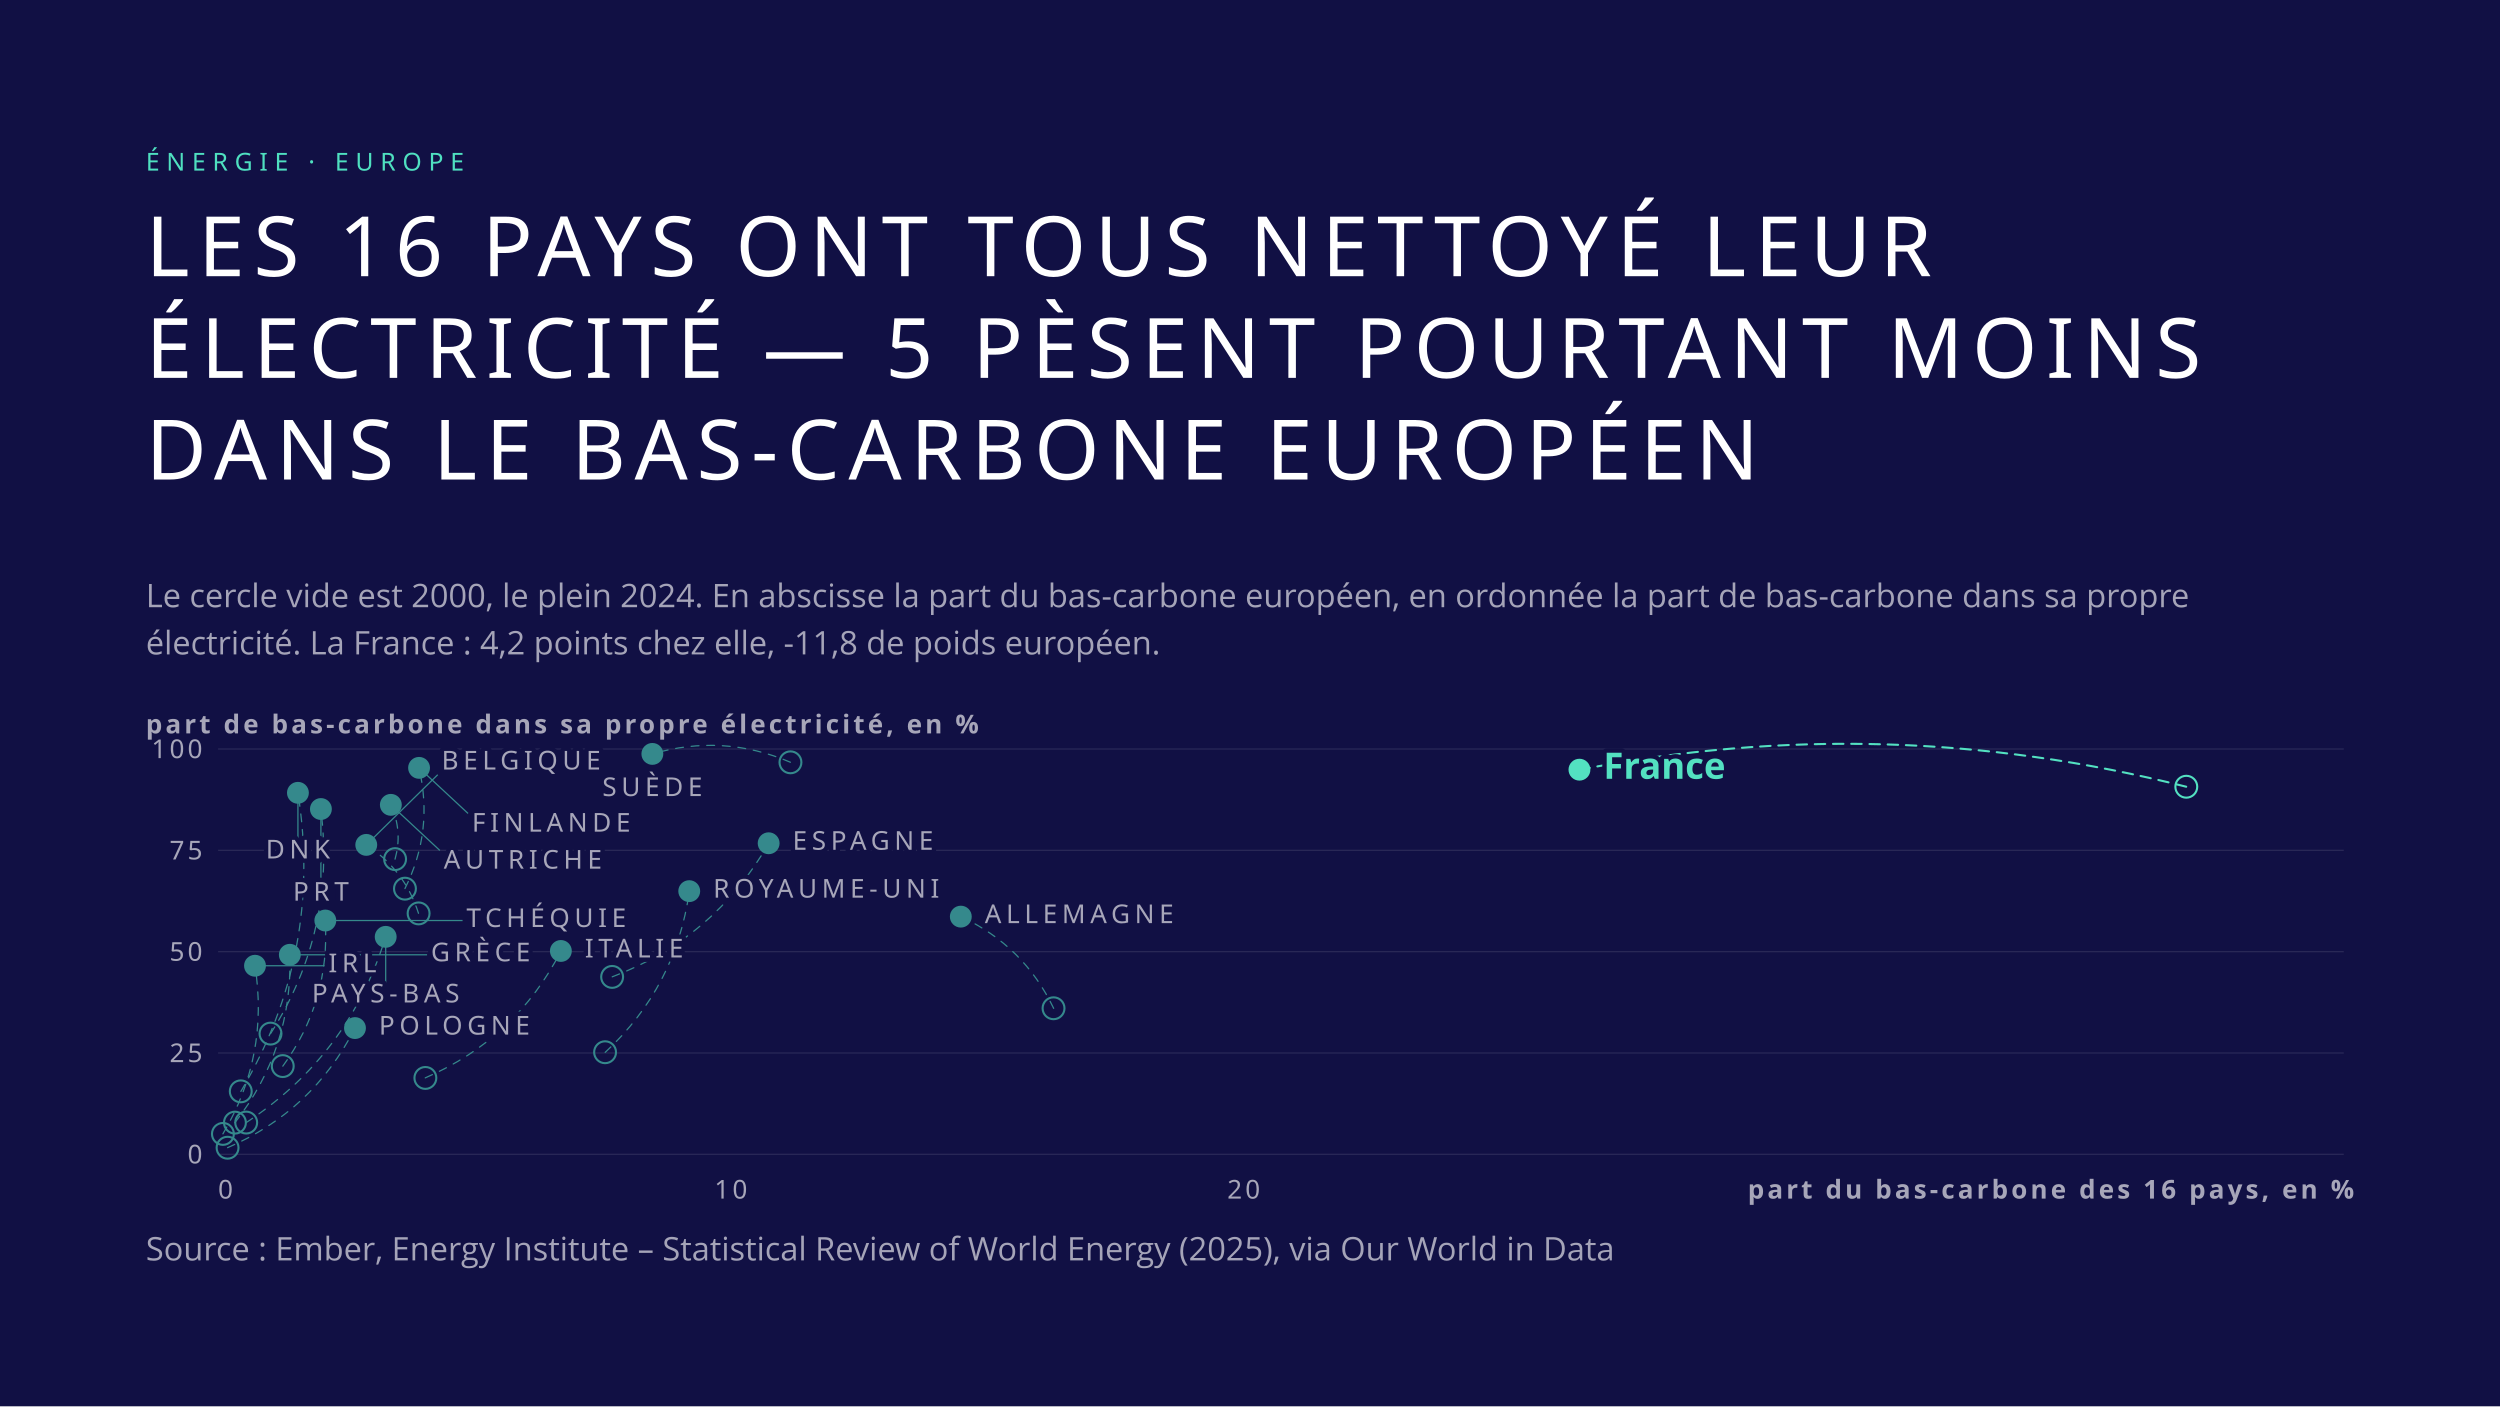
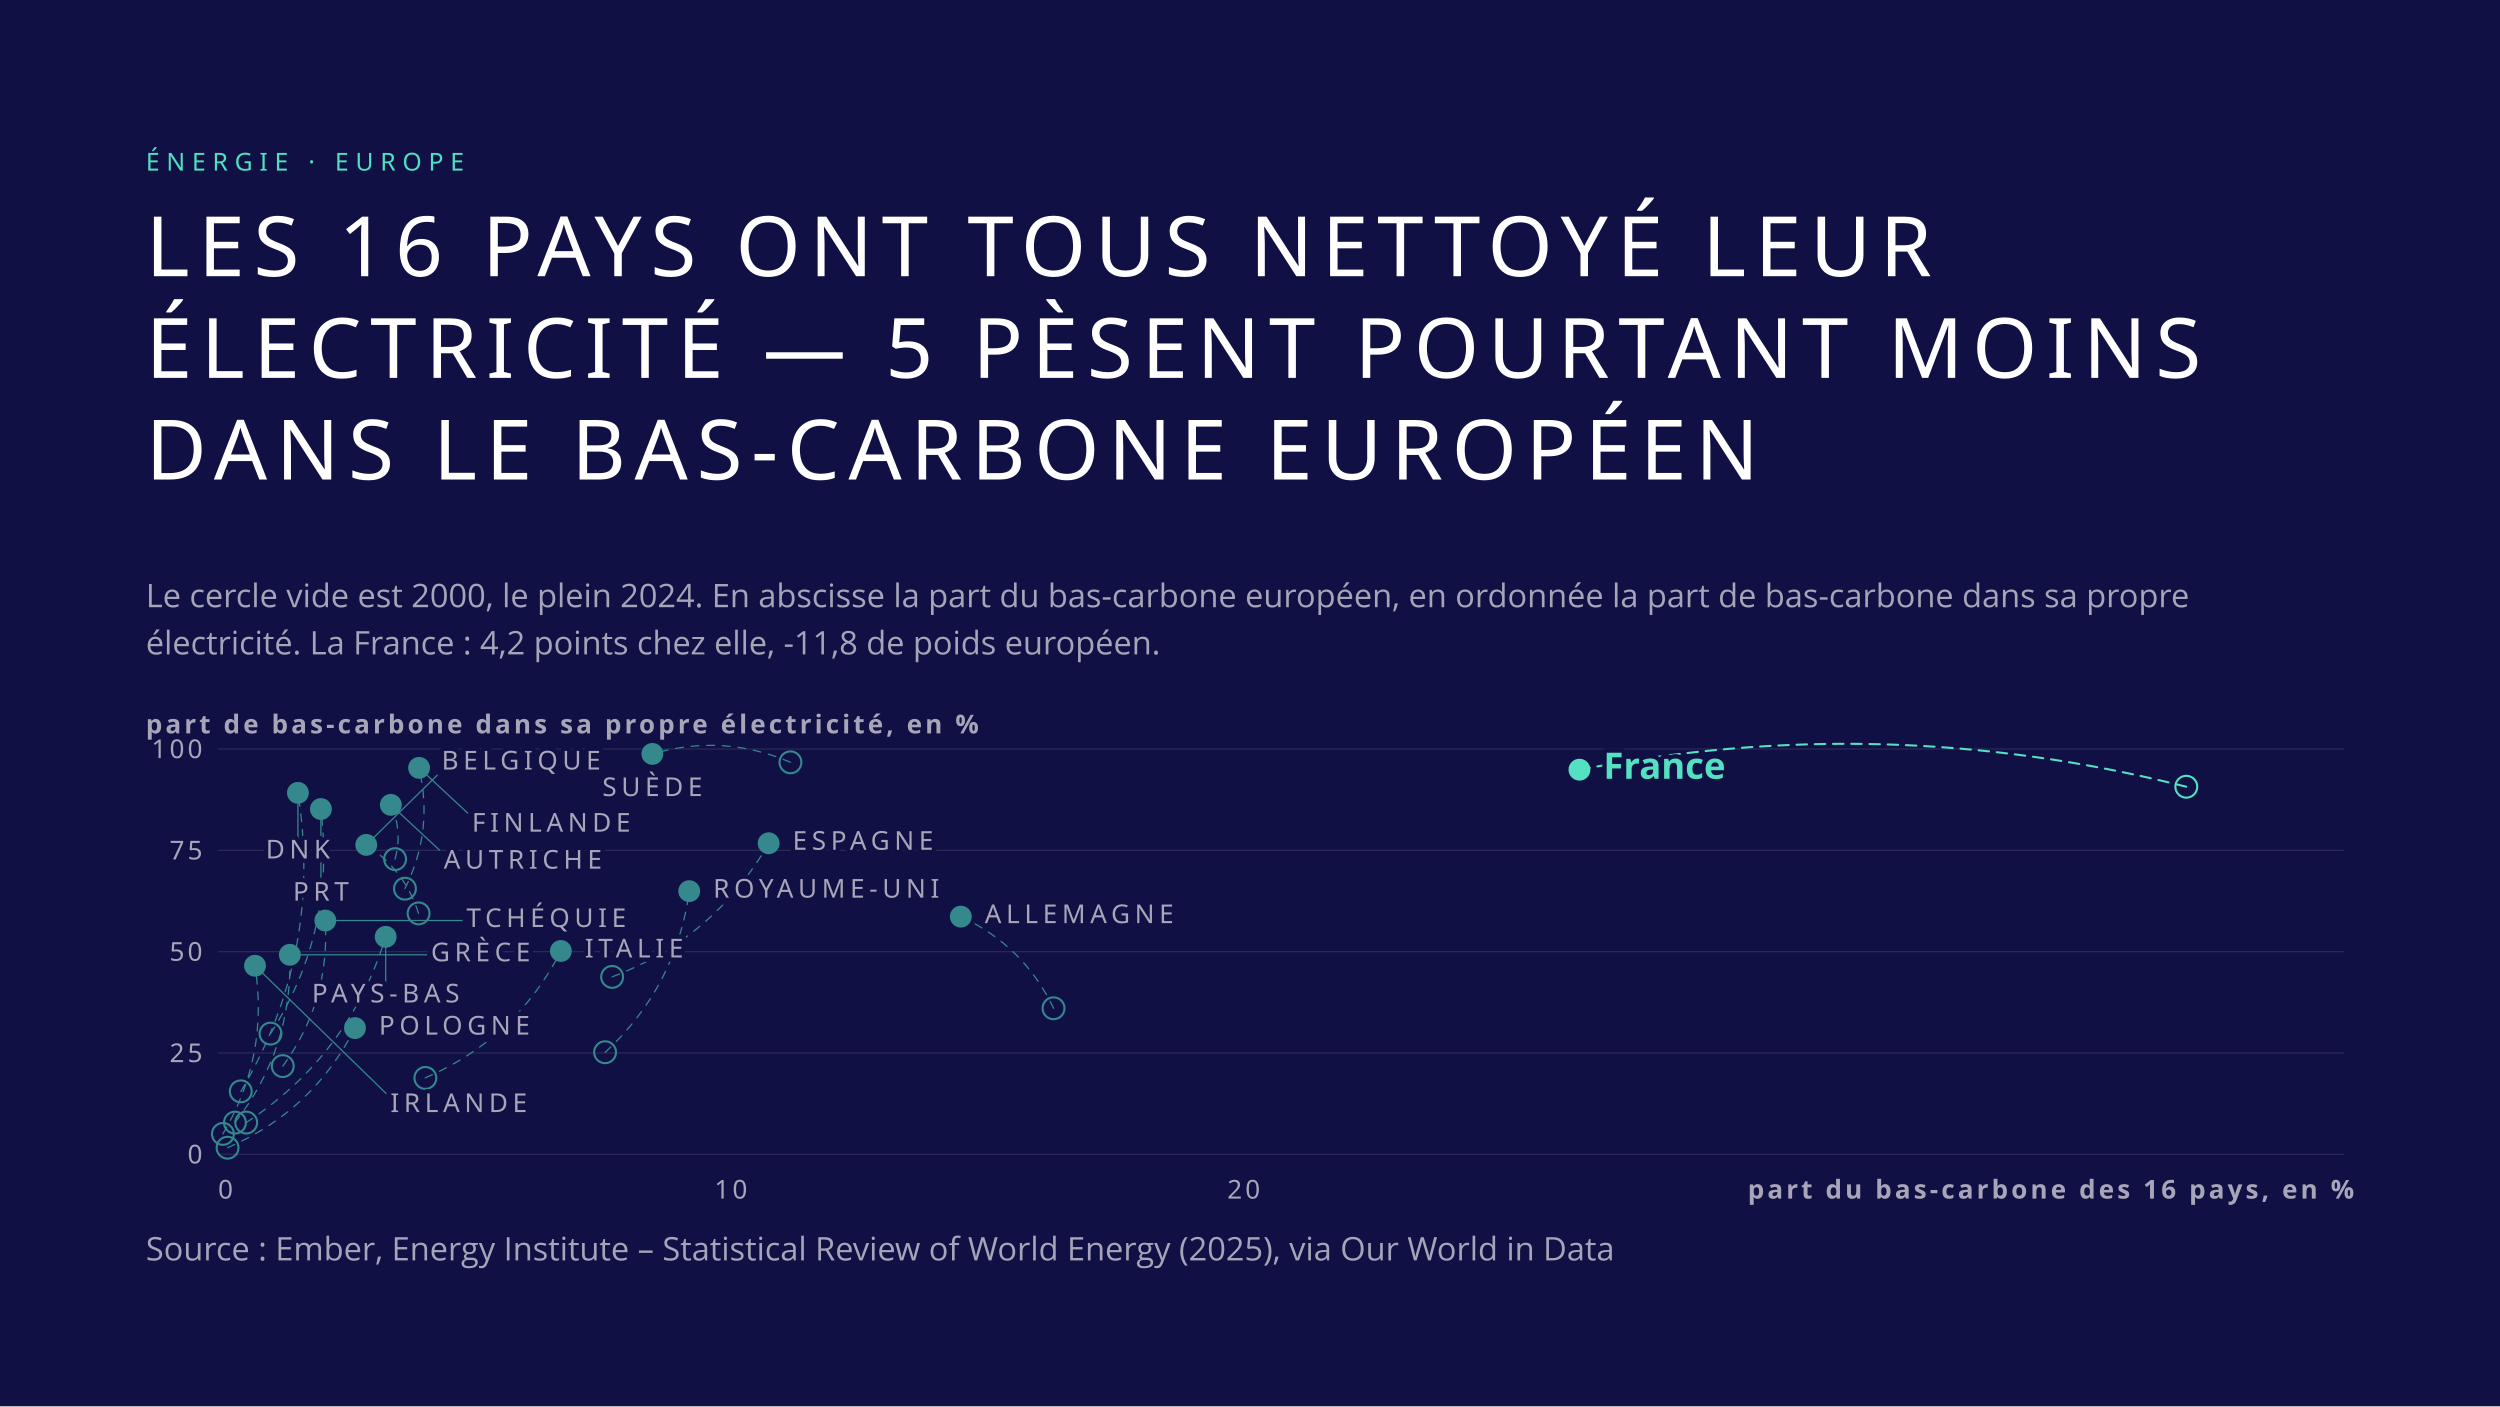
<svg xmlns="http://www.w3.org/2000/svg" width="960" height="540" viewBox="0 0 960 540" role="img" aria-label="Nuage connecté de 16 pays européens entre 2000 et 2024. Chaque pays est un cercle vide (2000) relié par un arc pointillé à un cercle plein (2024). L’abscisse est sa part du bas-carbone des 16 pays, l’ordonnée la part de bas-carbone dans sa propre électricité. Tous les arcs montent : les 16 pays se sont nettoyés. 5 pointent vers la gauche, dont la France, qui perd 11,8 points de poids européen tout en gagnant 4,2 points de bas-carbone chez elle.">
  <rect x="0" y="0" width="960" height="540" fill="#111044" />
  <text x="56" y="65.5" font-family="Montserrat" font-size="9.5" font-weight="500" font-style="normal" letter-spacing="2.6" fill="#4FE0C0">ÉNERGIE · EUROPE</text>
  <text x="56" y="106.05" font-family="Montserrat" font-size="32" font-weight="400" font-style="normal" letter-spacing="3.4" fill="#FFFFFF">LES 16 PAYS ONT TOUS NETTOYÉ LEUR</text>
  <text x="56" y="145.089" font-family="Montserrat" font-size="32" font-weight="400" font-style="normal" letter-spacing="3.4" fill="#FFFFFF">ÉLECTRICITÉ — 5 PÈSENT POURTANT MOINS</text>
  <text x="56" y="184.128" font-family="Montserrat" font-size="32" font-weight="400" font-style="normal" letter-spacing="3.4" fill="#FFFFFF">DANS LE BAS-CARBONE EUROPÉEN</text>
  <text x="56" y="233.167" font-family="Open Sans" font-size="12.5" font-weight="400" font-style="normal" letter-spacing="0" fill="#a5a4b8">Le cercle vide est 2000, le plein 2024. En abscisse la part du bas-carbone européen, en ordonnée la part de bas-carbone dans sa propre</text>
  <text x="56" y="251.293" font-family="Open Sans" font-size="12.5" font-weight="400" font-style="normal" letter-spacing="0" fill="#a5a4b8">électricité. La France : 4,2 points chez elle, -11,8 de poids européen.</text>
  <text x="56" y="281.619" font-family="Montserrat" font-size="10" font-weight="700" font-style="normal" letter-spacing="1.2" fill="#a7a6b9">part de bas-carbone dans sa propre électricité, en %</text>
  <g>
    <line x1="83.74" x2="900" y1="443.259" y2="443.259" stroke="#292857" stroke-width="0.48" />
    <text x="77.74" y="446.759" text-anchor="end" font-family="Montserrat" font-size="10" font-weight="400" font-style="normal" letter-spacing="1.2" fill="#a7a6b9">0</text>
  </g>
  <g>
    <line x1="83.74" x2="900" y1="404.349" y2="404.349" stroke="#292857" stroke-width="0.48" />
    <text x="77.74" y="407.849" text-anchor="end" font-family="Montserrat" font-size="10" font-weight="400" font-style="normal" letter-spacing="1.2" fill="#a7a6b9">25</text>
  </g>
  <g>
    <line x1="83.74" x2="900" y1="365.439" y2="365.439" stroke="#292857" stroke-width="0.48" />
    <text x="77.74" y="368.939" text-anchor="end" font-family="Montserrat" font-size="10" font-weight="400" font-style="normal" letter-spacing="1.2" fill="#a7a6b9">50</text>
  </g>
  <g>
    <line x1="83.74" x2="900" y1="326.529" y2="326.529" stroke="#292857" stroke-width="0.48" />
    <text x="77.74" y="330.029" text-anchor="end" font-family="Montserrat" font-size="10" font-weight="400" font-style="normal" letter-spacing="1.2" fill="#a7a6b9">75</text>
  </g>
  <g>
    <line x1="83.74" x2="900" y1="287.619" y2="287.619" stroke="#292857" stroke-width="0.48" />
    <text x="77.74" y="291.119" text-anchor="end" font-family="Montserrat" font-size="10" font-weight="400" font-style="normal" letter-spacing="1.2" fill="#a7a6b9">100</text>
  </g>
  <path d="M 151.7 329.9 Q 154.7 319.2 150.1 309.1" fill="none" stroke="#35898c" stroke-width="0.48" stroke-dasharray="3 3" stroke-linecap="round" />
  <path d="M 160.7 350.7 Q 155.4 334.0 140.6 324.4" fill="none" stroke="#35898c" stroke-width="0.48" stroke-dasharray="3 3" stroke-linecap="round" />
  <path d="M 108.6 409.4 Q 126.8 384.4 124.9 353.5" fill="none" stroke="#35898c" stroke-width="0.48" stroke-dasharray="3 3" stroke-linecap="round" />
  <path d="M 92.5 419.1 Q 124.1 365.7 114.4 304.4" fill="none" stroke="#35898c" stroke-width="0.48" stroke-dasharray="3 3" stroke-linecap="round" />
  <path d="M 155.5 341.2 Q 166.6 319.0 160.9 294.9" fill="none" stroke="#35898c" stroke-width="0.48" stroke-dasharray="3 3" stroke-linecap="round" />
  <path d="M 839.5 302.1 Q 723.8 272.8 606.5 295.6" fill="none" stroke="#53e1c1" stroke-width="0.8" stroke-dasharray="4 3" stroke-linecap="round" />
  <path d="M 404.6 387.2 Q 393.1 363.2 369.0 352.0" fill="none" stroke="#35898c" stroke-width="0.48" stroke-dasharray="3 3" stroke-linecap="round" />
  <path d="M 90.2 431.1 Q 112.4 402.7 111.3 366.6" fill="none" stroke="#35898c" stroke-width="0.48" stroke-dasharray="3 3" stroke-linecap="round" />
  <path d="M 85.6 435.4 Q 103.4 405.4 97.9 370.8" fill="none" stroke="#35898c" stroke-width="0.48" stroke-dasharray="3 3" stroke-linecap="round" />
  <path d="M 163.3 413.9 Q 198.1 398.9 215.4 365.2" fill="none" stroke="#35898c" stroke-width="0.48" stroke-dasharray="3 3" stroke-linecap="round" />
  <path d="M 94.5 431.1 Q 134.2 405.0 148.1 359.7" fill="none" stroke="#35898c" stroke-width="0.48" stroke-dasharray="3 3" stroke-linecap="round" />
  <path d="M 87.4 440.7 Q 120.1 426.6 136.3 394.8" fill="none" stroke="#35898c" stroke-width="0.48" stroke-dasharray="3 3" stroke-linecap="round" />
  <path d="M 103.9 396.9 Q 129.1 357.3 123.2 310.7" fill="none" stroke="#35898c" stroke-width="0.48" stroke-dasharray="3 3" stroke-linecap="round" />
  <path d="M 235.1 375.1 Q 274.3 360.3 295.2 323.8" fill="none" stroke="#35898c" stroke-width="0.48" stroke-dasharray="3 3" stroke-linecap="round" />
  <path d="M 303.5 292.7 Q 277.6 281.6 250.5 289.5" fill="none" stroke="#35898c" stroke-width="0.48" stroke-dasharray="3 3" stroke-linecap="round" />
  <path d="M 232.4 404.1 Q 259.6 378.9 264.7 342.2" fill="none" stroke="#35898c" stroke-width="0.48" stroke-dasharray="3 3" stroke-linecap="round" />
  <g>
    <circle cx="151.716" cy="329.896" r="4.2" fill="none" stroke="#35898c" stroke-width="0.8" />
    <circle cx="150.086" cy="309.06" r="4.2" fill="#35898c" />
  </g>
  <g>
    <circle cx="160.745" cy="350.747" r="4.2" fill="none" stroke="#35898c" stroke-width="0.8" />
    <circle cx="140.643" cy="324.435" r="4.2" fill="#35898c" />
  </g>
  <g>
    <circle cx="108.574" cy="409.377" r="4.2" fill="none" stroke="#35898c" stroke-width="0.8" />
    <circle cx="124.924" cy="353.479" r="4.2" fill="#35898c" />
  </g>
  <g>
    <circle cx="92.456" cy="419.077" r="4.2" fill="none" stroke="#35898c" stroke-width="0.8" />
    <circle cx="114.403" cy="304.444" r="4.2" fill="#35898c" />
  </g>
  <g>
    <circle cx="155.503" cy="341.249" r="4.2" fill="none" stroke="#35898c" stroke-width="0.8" />
    <circle cx="160.922" cy="294.859" r="4.2" fill="#35898c" />
  </g>
  <g>
    <circle cx="839.536" cy="302.106" r="4.2" fill="none" stroke="#53e1c1" stroke-width="0.8" />
    <circle cx="606.507" cy="295.559" r="4.2" fill="#53e1c1" />
  </g>
  <g>
    <circle cx="404.561" cy="387.175" r="4.2" fill="none" stroke="#35898c" stroke-width="0.8" />
    <circle cx="368.952" cy="351.988" r="4.2" fill="#35898c" />
  </g>
  <g>
    <circle cx="90.218" cy="431.088" r="4.2" fill="none" stroke="#35898c" stroke-width="0.8" />
    <circle cx="111.294" cy="366.639" r="4.2" fill="#35898c" />
  </g>
  <g>
    <circle cx="85.602" cy="435.421" r="4.2" fill="none" stroke="#35898c" stroke-width="0.8" />
    <circle cx="97.919" cy="370.847" r="4.2" fill="#35898c" />
  </g>
  <g>
    <circle cx="163.343" cy="413.929" r="4.2" fill="none" stroke="#35898c" stroke-width="0.8" />
    <circle cx="215.373" cy="365.171" r="4.2" fill="#35898c" />
  </g>
  <g>
    <circle cx="94.537" cy="431.064" r="4.2" fill="none" stroke="#35898c" stroke-width="0.8" />
    <circle cx="148.105" cy="359.746" r="4.2" fill="#35898c" />
  </g>
  <g>
    <circle cx="87.386" cy="440.726" r="4.2" fill="none" stroke="#35898c" stroke-width="0.8" />
    <circle cx="136.309" cy="394.782" r="4.2" fill="#35898c" />
  </g>
  <g>
    <circle cx="103.879" cy="396.902" r="4.2" fill="none" stroke="#35898c" stroke-width="0.8" />
    <circle cx="123.228" cy="310.667" r="4.2" fill="#35898c" />
  </g>
  <g>
    <circle cx="235.059" cy="375.133" r="4.2" fill="none" stroke="#35898c" stroke-width="0.8" />
    <circle cx="295.163" cy="323.812" r="4.2" fill="#35898c" />
  </g>
  <g>
    <circle cx="303.536" cy="292.731" r="4.2" fill="none" stroke="#35898c" stroke-width="0.8" />
    <circle cx="250.507" cy="289.5" r="4.2" fill="#35898c" />
  </g>
  <g>
    <circle cx="232.352" cy="404.058" r="4.2" fill="none" stroke="#35898c" stroke-width="0.8" />
    <circle cx="264.667" cy="342.199" r="4.2" fill="#35898c" />
  </g>
  <line x1="160.922" y1="294.859" x2="179.726" y2="312.363" stroke="#35898c" stroke-width="0.48" />
  <line x1="150.086" y1="309.06" x2="168.89" y2="326.564" stroke="#35898c" stroke-width="0.48" />
  <line x1="148.105" y1="359.746" x2="148.105" y2="377.946" stroke="#35898c" stroke-width="0.48" />
  <line x1="140.643" y1="324.435" x2="168.087" y2="297.491" stroke="#35898c" stroke-width="0.48" />
  <line x1="124.924" y1="353.479" x2="177.624" y2="353.479" stroke="#35898c" stroke-width="0.48" />
  <line x1="123.228" y1="310.667" x2="123.228" y2="338.867" stroke="#35898c" stroke-width="0.48" />
  <line x1="114.403" y1="304.444" x2="114.403" y2="322.644" stroke="#35898c" stroke-width="0.48" />
  <line x1="111.294" y1="366.639" x2="163.994" y2="366.639" stroke="#35898c" stroke-width="0.48" />
-   <line x1="97.919" y1="370.847" x2="124.619" y2="370.847" stroke="#35898c" stroke-width="0.48" />
+   <line x1="97.919" y1="370.847" x2="148.403" y2="420.031" stroke="#35898c" stroke-width="0.48" />
  <g>
    <text x="615.707" y="299.052" text-anchor="start" font-family="Montserrat" font-size="14" font-weight="600" font-style="normal" letter-spacing="0" fill="none" stroke="#111044" stroke-width="3.4" stroke-linejoin="round">France</text>
    <text x="615.707" y="299.052" text-anchor="start" font-family="Montserrat" font-size="14" font-weight="600" font-style="normal" letter-spacing="0" fill="#53e1c1">France</text>
  </g>
  <g>
    <text x="378.152" y="354.488" text-anchor="start" font-family="Montserrat" font-size="10" font-weight="500" font-style="normal" letter-spacing="1.8" fill="none" stroke="#111044" stroke-width="3.4" stroke-linejoin="round">ALLEMAGNE</text>
    <text x="378.152" y="354.488" text-anchor="start" font-family="Montserrat" font-size="10" font-weight="500" font-style="normal" letter-spacing="1.8" fill="#a7a6b9">ALLEMAGNE</text>
  </g>
  <g>
    <text x="304.363" y="326.312" text-anchor="start" font-family="Montserrat" font-size="10" font-weight="500" font-style="normal" letter-spacing="1.8" fill="none" stroke="#111044" stroke-width="3.4" stroke-linejoin="round">ESPAGNE</text>
    <text x="304.363" y="326.312" text-anchor="start" font-family="Montserrat" font-size="10" font-weight="500" font-style="normal" letter-spacing="1.8" fill="#a7a6b9">ESPAGNE</text>
  </g>
  <g>
    <text x="273.867" y="344.699" text-anchor="start" font-family="Montserrat" font-size="10" font-weight="500" font-style="normal" letter-spacing="1.8" fill="none" stroke="#111044" stroke-width="3.4" stroke-linejoin="round">ROYAUME-UNI</text>
    <text x="273.867" y="344.699" text-anchor="start" font-family="Montserrat" font-size="10" font-weight="500" font-style="normal" letter-spacing="1.8" fill="#a7a6b9">ROYAUME-UNI</text>
  </g>
  <g>
    <text x="250.507" y="305.7" text-anchor="middle" font-family="Montserrat" font-size="10" font-weight="500" font-style="normal" letter-spacing="1.8" fill="none" stroke="#111044" stroke-width="3.4" stroke-linejoin="round">SUÈDE</text>
    <text x="250.507" y="305.7" text-anchor="middle" font-family="Montserrat" font-size="10" font-weight="500" font-style="normal" letter-spacing="1.8" fill="#a7a6b9">SUÈDE</text>
  </g>
  <g>
    <text x="224.573" y="367.671" text-anchor="start" font-family="Montserrat" font-size="10" font-weight="500" font-style="normal" letter-spacing="1.8" fill="none" stroke="#111044" stroke-width="3.4" stroke-linejoin="round">ITALIE</text>
    <text x="224.573" y="367.671" text-anchor="start" font-family="Montserrat" font-size="10" font-weight="500" font-style="normal" letter-spacing="1.8" fill="#a7a6b9">ITALIE</text>
  </g>
  <g>
    <text x="181.226" y="319.363" text-anchor="start" font-family="Montserrat" font-size="10" font-weight="500" font-style="normal" letter-spacing="1.8" fill="none" stroke="#111044" stroke-width="3.4" stroke-linejoin="round">FINLANDE</text>
    <text x="181.226" y="319.363" text-anchor="start" font-family="Montserrat" font-size="10" font-weight="500" font-style="normal" letter-spacing="1.8" fill="#a7a6b9">FINLANDE</text>
  </g>
  <g>
    <text x="170.39" y="333.564" text-anchor="start" font-family="Montserrat" font-size="10" font-weight="500" font-style="normal" letter-spacing="1.8" fill="none" stroke="#111044" stroke-width="3.4" stroke-linejoin="round">AUTRICHE</text>
    <text x="170.39" y="333.564" text-anchor="start" font-family="Montserrat" font-size="10" font-weight="500" font-style="normal" letter-spacing="1.8" fill="#a7a6b9">AUTRICHE</text>
  </g>
  <g>
    <text x="148.105" y="384.946" text-anchor="middle" font-family="Montserrat" font-size="10" font-weight="500" font-style="normal" letter-spacing="1.8" fill="none" stroke="#111044" stroke-width="3.4" stroke-linejoin="round">PAYS-BAS</text>
    <text x="148.105" y="384.946" text-anchor="middle" font-family="Montserrat" font-size="10" font-weight="500" font-style="normal" letter-spacing="1.8" fill="#a7a6b9">PAYS-BAS</text>
  </g>
  <g>
    <text x="169.587" y="295.491" text-anchor="start" font-family="Montserrat" font-size="10" font-weight="500" font-style="normal" letter-spacing="1.8" fill="none" stroke="#111044" stroke-width="3.4" stroke-linejoin="round">BELGIQUE</text>
    <text x="169.587" y="295.491" text-anchor="start" font-family="Montserrat" font-size="10" font-weight="500" font-style="normal" letter-spacing="1.8" fill="#a7a6b9">BELGIQUE</text>
  </g>
  <g>
    <text x="145.509" y="397.282" text-anchor="start" font-family="Montserrat" font-size="10" font-weight="500" font-style="normal" letter-spacing="1.8" fill="none" stroke="#111044" stroke-width="3.4" stroke-linejoin="round">POLOGNE</text>
    <text x="145.509" y="397.282" text-anchor="start" font-family="Montserrat" font-size="10" font-weight="500" font-style="normal" letter-spacing="1.8" fill="#a7a6b9">POLOGNE</text>
  </g>
  <g>
    <text x="179.124" y="355.979" text-anchor="start" font-family="Montserrat" font-size="10" font-weight="500" font-style="normal" letter-spacing="1.8" fill="none" stroke="#111044" stroke-width="3.4" stroke-linejoin="round">TCHÉQUIE</text>
    <text x="179.124" y="355.979" text-anchor="start" font-family="Montserrat" font-size="10" font-weight="500" font-style="normal" letter-spacing="1.8" fill="#a7a6b9">TCHÉQUIE</text>
  </g>
  <g>
    <text x="123.228" y="345.867" text-anchor="middle" font-family="Montserrat" font-size="10" font-weight="500" font-style="normal" letter-spacing="1.8" fill="none" stroke="#111044" stroke-width="3.4" stroke-linejoin="round">PRT</text>
    <text x="123.228" y="345.867" text-anchor="middle" font-family="Montserrat" font-size="10" font-weight="500" font-style="normal" letter-spacing="1.8" fill="#a7a6b9">PRT</text>
  </g>
  <g>
    <text x="114.403" y="329.644" text-anchor="middle" font-family="Montserrat" font-size="10" font-weight="500" font-style="normal" letter-spacing="1.8" fill="none" stroke="#111044" stroke-width="3.4" stroke-linejoin="round">DNK</text>
    <text x="114.403" y="329.644" text-anchor="middle" font-family="Montserrat" font-size="10" font-weight="500" font-style="normal" letter-spacing="1.8" fill="#a7a6b9">DNK</text>
  </g>
  <g>
    <text x="165.494" y="369.139" text-anchor="start" font-family="Montserrat" font-size="10" font-weight="500" font-style="normal" letter-spacing="1.8" fill="none" stroke="#111044" stroke-width="3.4" stroke-linejoin="round">GRÈCE</text>
    <text x="165.494" y="369.139" text-anchor="start" font-family="Montserrat" font-size="10" font-weight="500" font-style="normal" letter-spacing="1.8" fill="#a7a6b9">GRÈCE</text>
  </g>
  <g>
-     <text x="126.119" y="373.347" text-anchor="start" font-family="Montserrat" font-size="10" font-weight="500" font-style="normal" letter-spacing="1.8" fill="none" stroke="#111044" stroke-width="3.4" stroke-linejoin="round">IRL</text>
-     <text x="126.119" y="373.347" text-anchor="start" font-family="Montserrat" font-size="10" font-weight="500" font-style="normal" letter-spacing="1.8" fill="#a7a6b9">IRL</text>
+     <text x="149.903" y="427.031" text-anchor="start" font-family="Montserrat" font-size="10" font-weight="500" font-style="normal" letter-spacing="1.8" fill="none" stroke="#111044" stroke-width="3.4" stroke-linejoin="round">IRLANDE</text>
+     <text x="149.903" y="427.031" text-anchor="start" font-family="Montserrat" font-size="10" font-weight="500" font-style="normal" letter-spacing="1.8" fill="#a7a6b9">IRLANDE</text>
  </g>
  <text x="83.74" y="460.259" text-anchor="start" font-family="Montserrat" font-size="10" font-weight="400" font-style="normal" letter-spacing="1.2" fill="#a7a6b9">0</text>
  <text x="280.656" y="460.259" text-anchor="middle" font-family="Montserrat" font-size="10" font-weight="400" font-style="normal" letter-spacing="1.2" fill="#a7a6b9">10</text>
  <text x="477.573" y="460.259" text-anchor="middle" font-family="Montserrat" font-size="10" font-weight="400" font-style="normal" letter-spacing="1.2" fill="#a7a6b9">20</text>
  <text x="904" y="460.259" text-anchor="end" font-family="Montserrat" font-size="10" font-weight="700" font-style="normal" letter-spacing="1.2" fill="#a7a6b9">part du bas-carbone des 16 pays, en %</text>
  <text x="56" y="484" font-family="Open Sans" font-size="12.5" font-weight="400" font-style="normal" letter-spacing="0" fill="#a5a4b8">Source : Ember, Energy Institute – Statistical Review of World Energy (2025), via Our World in Data</text>
</svg>
